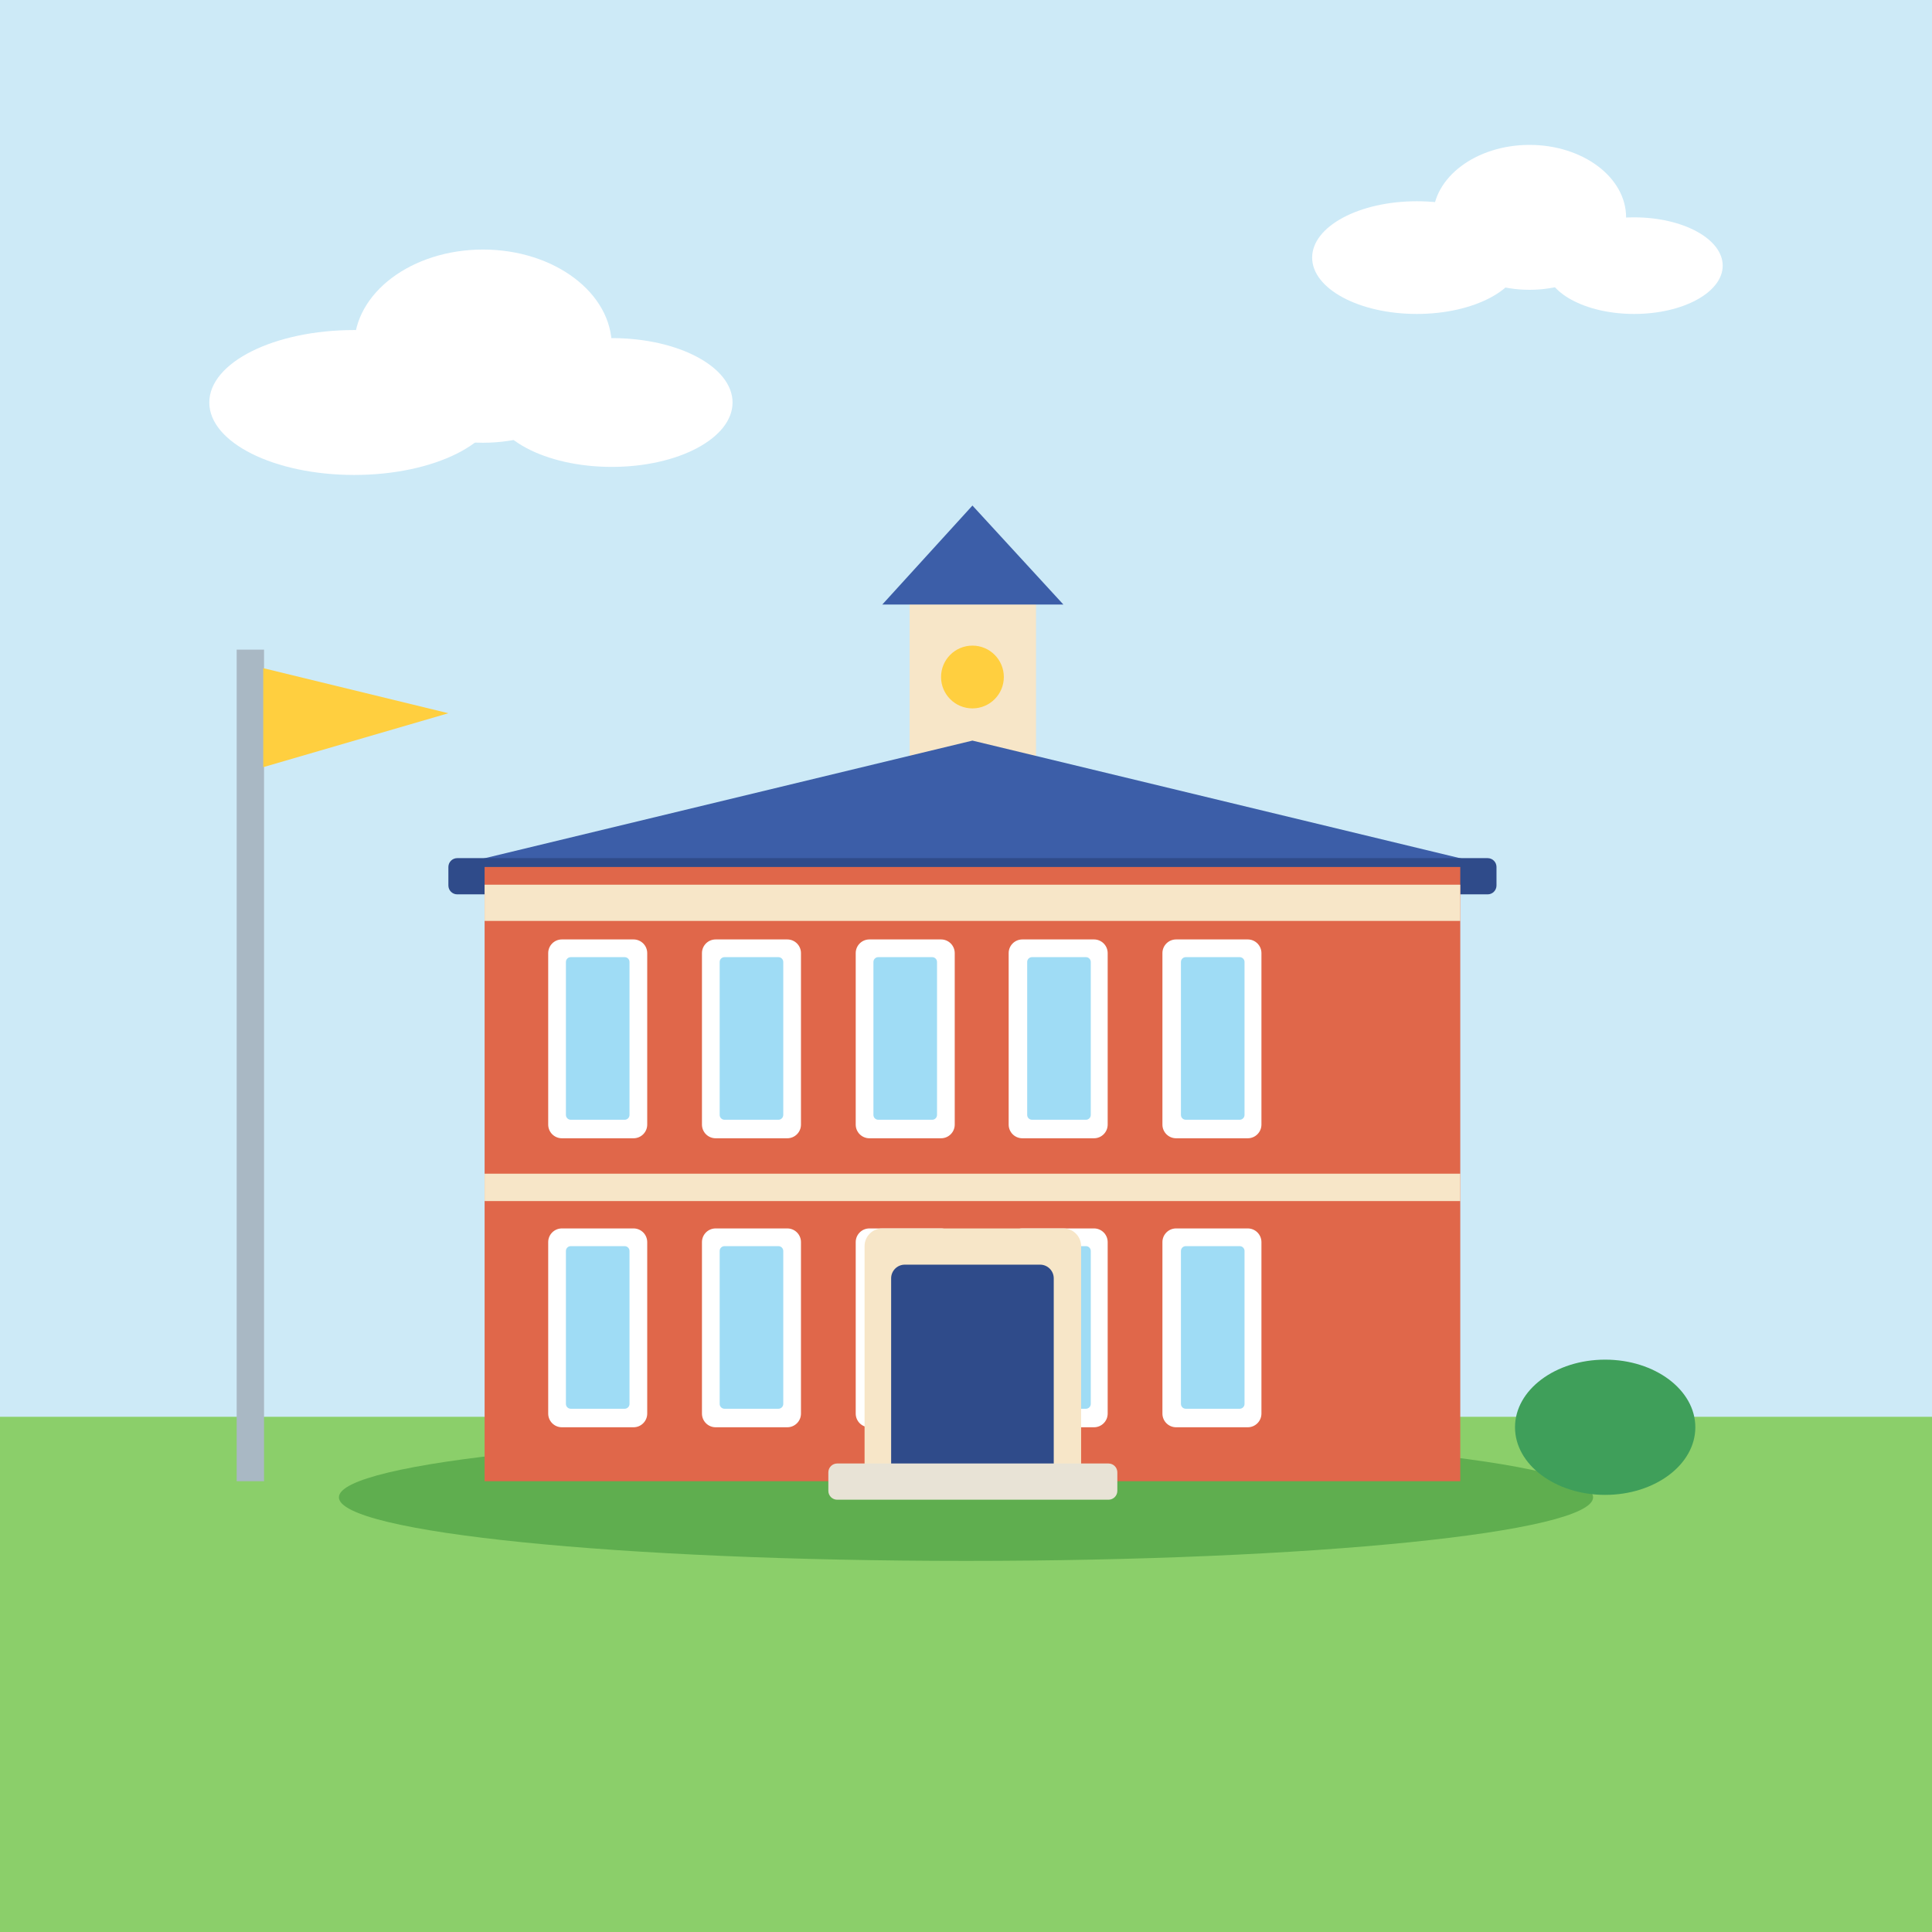
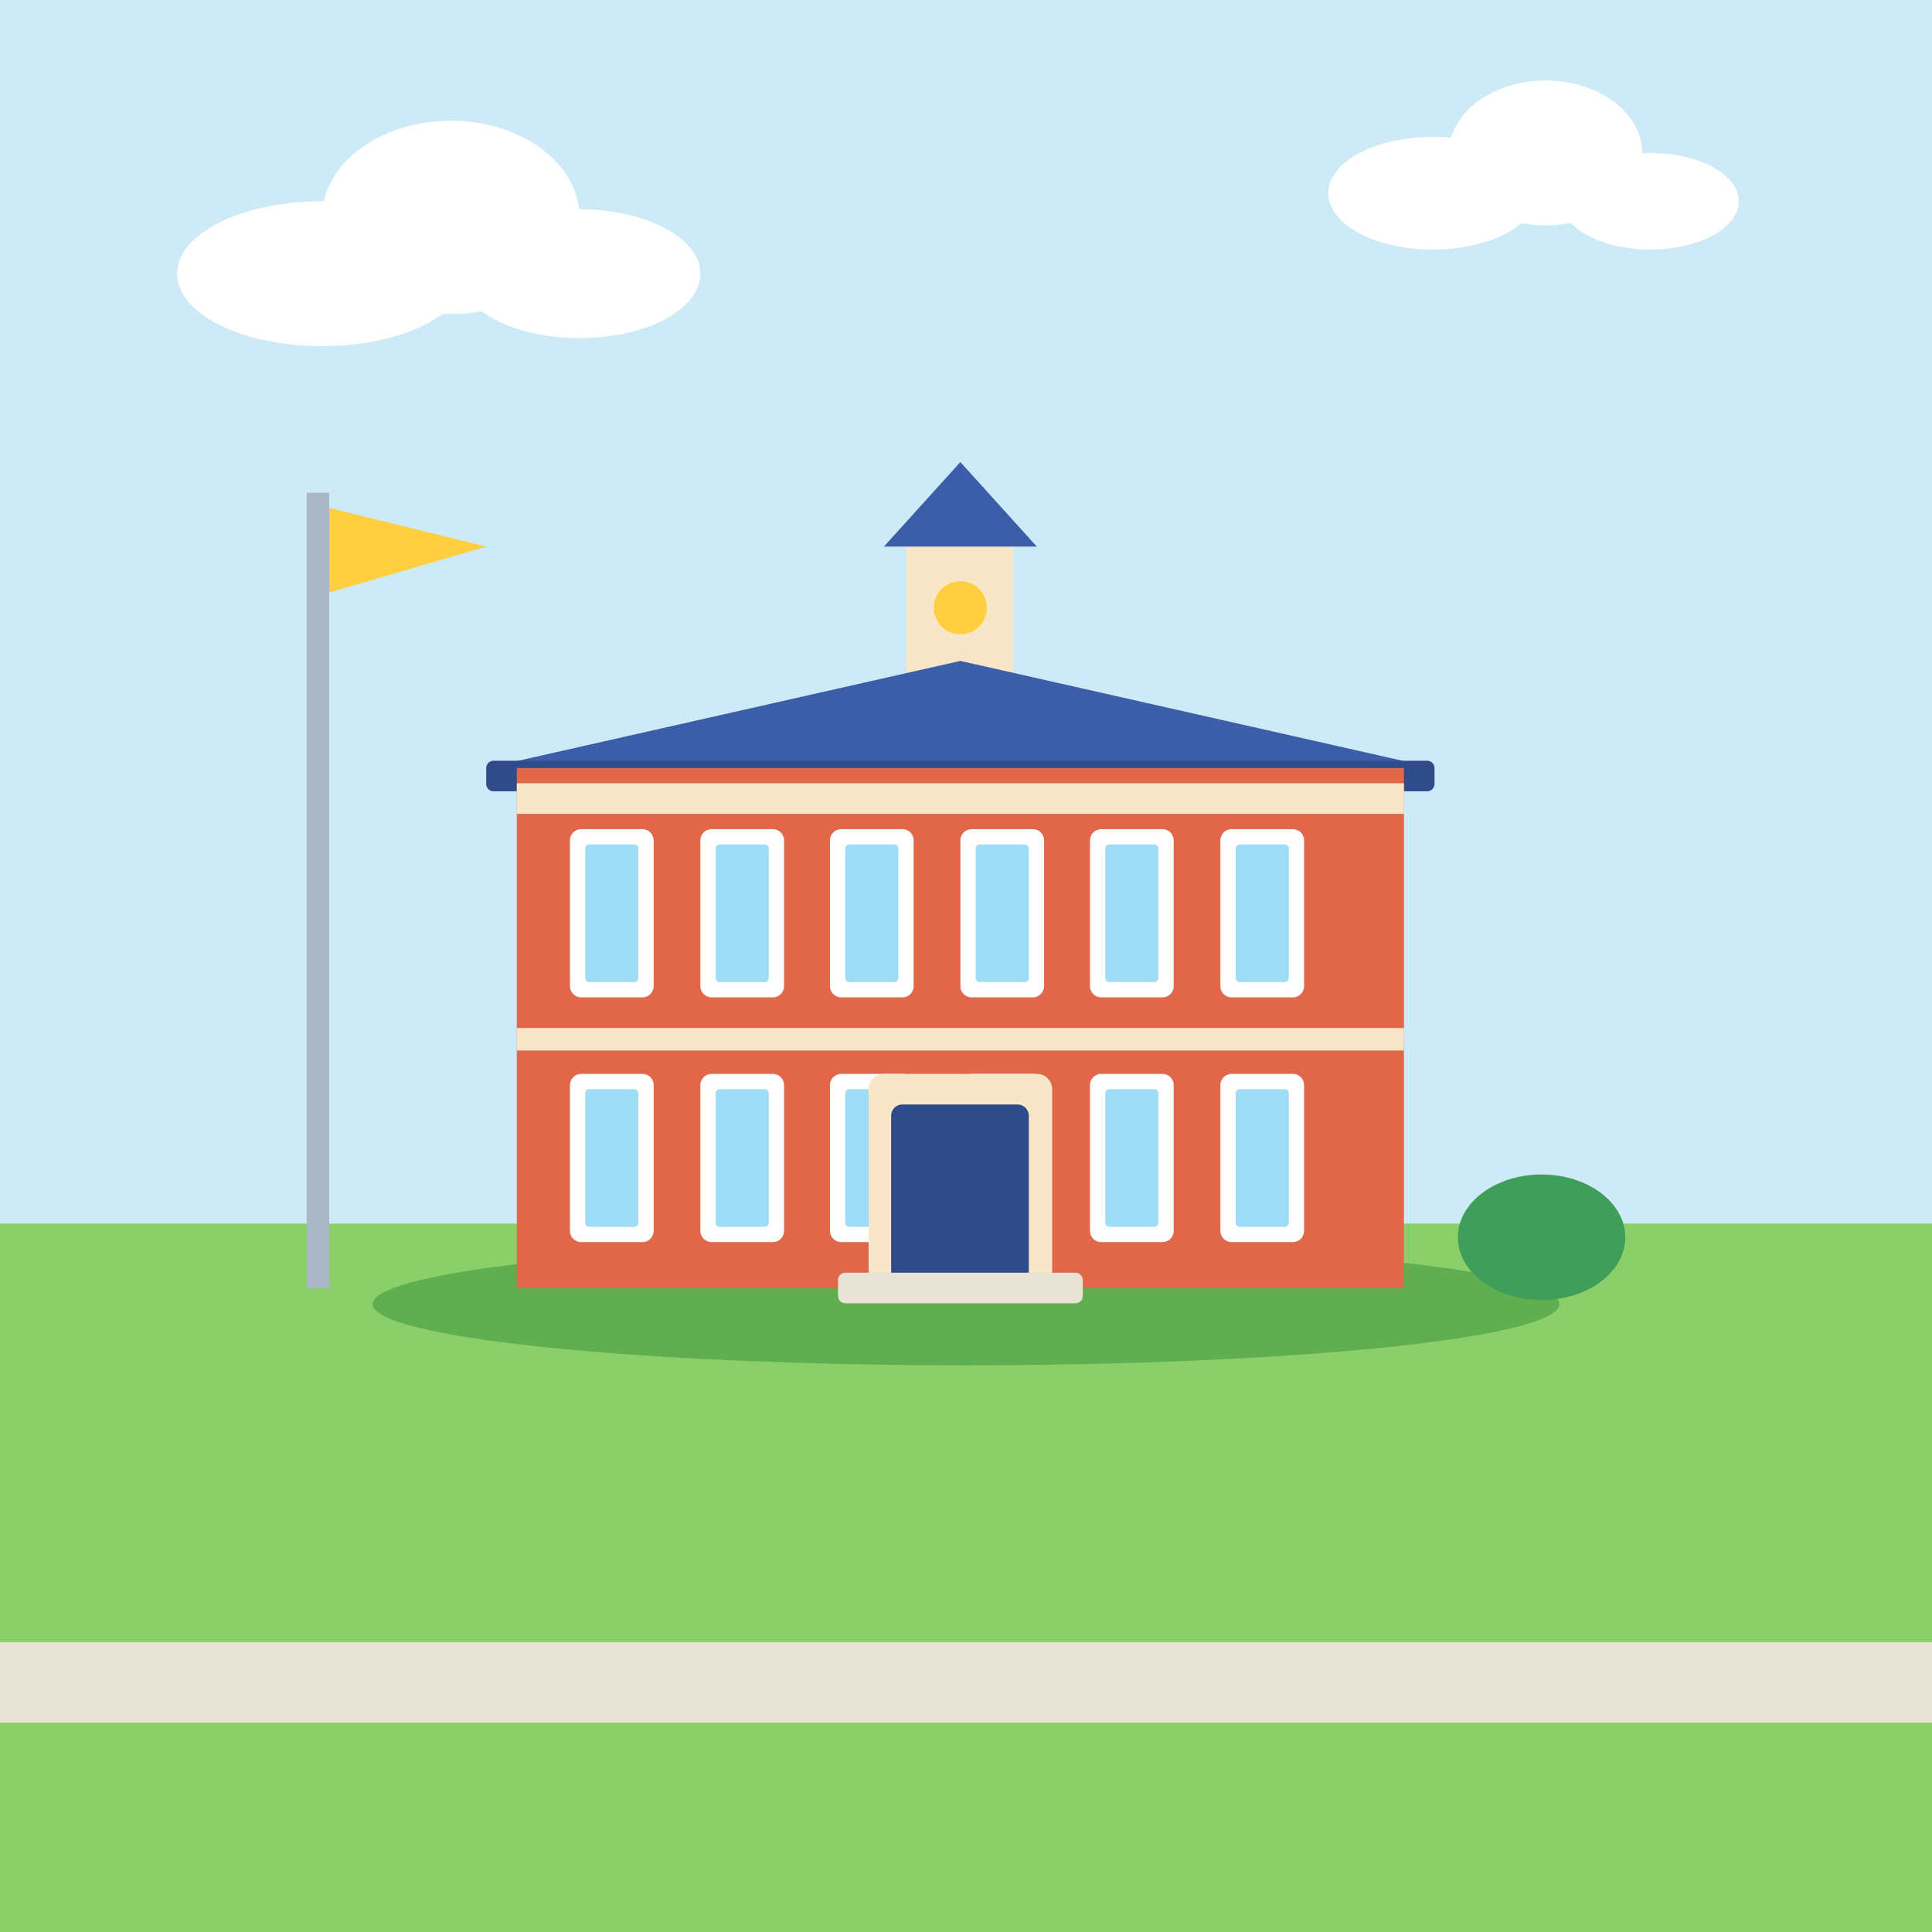
<svg xmlns="http://www.w3.org/2000/svg" viewBox="0 0 240 240">
  <rect x="0" y="0" width="240" height="240" fill="#cdeaf7" />
-   <ellipse cx="44" cy="50" rx="18" ry="9" fill="#ffffff" />
-   <ellipse cx="60" cy="43" rx="16" ry="12" fill="#ffffff" />
-   <ellipse cx="76" cy="50" rx="15" ry="8" fill="#ffffff" />
-   <ellipse cx="176" cy="32" rx="13" ry="7" fill="#ffffff" />
-   <ellipse cx="190" cy="27" rx="12" ry="9" fill="#ffffff" />
-   <ellipse cx="203" cy="33" rx="11" ry="6" fill="#ffffff" />
-   <rect x="0" y="176" width="240" height="64" fill="#8bcf6a" />
-   <ellipse cx="120" cy="186" rx="77.9" ry="7.9" fill="#5fae4f" />
-   <rect x="29.4" y="80.7" width="3.4" height="103.3" fill="#a9b8c4" />
-   <polygon points="32.7,83 55.7,88.6 32.7,95.3" fill="#ffcf3f" />
-   <rect x="113" y="74" width="15.7" height="20.2" fill="#f7e6c8" />
-   <polygon points="109.6,75.1 120.8,62.8 132.1,75.1" fill="#3c5ea8" />
-   <circle cx="120.8" cy="84.1" r="3.9" fill="#ffcf3f" />
-   <polygon points="55.7,107.7 120.8,92 185.9,107.7" fill="#3c5ea8" />
-   <rect x="55.7" y="106.6" width="130.2" height="4.5" rx="1.1" fill="#2f4b8a" />
-   <rect x="60.2" y="107.7" width="121.2" height="76.3" fill="#e0674a" />
-   <rect x="60.2" y="109.9" width="121.2" height="4.5" fill="#f7e6c8" />
-   <rect x="68.1" y="152.6" width="12.3" height="24.7" rx="1.7" fill="#ffffff" />
-   <rect x="70.3" y="154.8" width="7.9" height="20.2" rx="0.6" fill="#9fdcf5" />
-   <rect x="87.2" y="152.6" width="12.3" height="24.7" rx="1.7" fill="#ffffff" />
-   <rect x="89.4" y="154.8" width="7.9" height="20.2" rx="0.6" fill="#9fdcf5" />
-   <rect x="106.3" y="152.6" width="12.3" height="24.7" rx="1.7" fill="#ffffff" />
-   <rect x="108.5" y="154.8" width="7.9" height="20.2" rx="0.6" fill="#9fdcf5" />
-   <rect x="125.3" y="152.6" width="12.3" height="24.7" rx="1.7" fill="#ffffff" />
-   <rect x="127.6" y="154.8" width="7.9" height="20.2" rx="0.6" fill="#9fdcf5" />
-   <rect x="144.4" y="152.6" width="12.3" height="24.7" rx="1.7" fill="#ffffff" />
-   <rect x="146.7" y="154.8" width="7.9" height="20.2" rx="0.6" fill="#9fdcf5" />
-   <rect x="60.2" y="145.8" width="121.2" height="3.4" fill="#f7e6c8" />
-   <rect x="68.1" y="116.7" width="12.3" height="24.7" rx="1.7" fill="#ffffff" />
-   <rect x="70.3" y="118.9" width="7.9" height="20.2" rx="0.6" fill="#9fdcf5" />
-   <rect x="87.2" y="116.7" width="12.3" height="24.7" rx="1.7" fill="#ffffff" />
-   <rect x="89.4" y="118.9" width="7.9" height="20.2" rx="0.6" fill="#9fdcf5" />
-   <rect x="106.3" y="116.7" width="12.3" height="24.7" rx="1.7" fill="#ffffff" />
-   <rect x="108.5" y="118.9" width="7.9" height="20.2" rx="0.6" fill="#9fdcf5" />
-   <rect x="125.3" y="116.7" width="12.3" height="24.7" rx="1.7" fill="#ffffff" />
-   <rect x="127.6" y="118.9" width="7.9" height="20.2" rx="0.6" fill="#9fdcf5" />
-   <rect x="144.4" y="116.7" width="12.3" height="24.7" rx="1.7" fill="#ffffff" />
-   <rect x="146.7" y="118.9" width="7.9" height="20.2" rx="0.6" fill="#9fdcf5" />
-   <rect x="107.4" y="152.6" width="26.9" height="31.4" rx="2.2" fill="#f7e6c8" />
-   <rect x="110.7" y="157.1" width="20.2" height="26.9" rx="1.7" fill="#2f4b8a" />
-   <rect x="102.9" y="181.8" width="35.9" height="4.5" rx="1.1" fill="#e8e3d6" />
-   <ellipse cx="199.4" cy="177.3" rx="11.2" ry="8.4" fill="#3f9f5a" />
+   <ellipse cx="40" cy="34" rx="18" ry="9" fill="#ffffff" />
+   <ellipse cx="56" cy="27" rx="16" ry="12" fill="#ffffff" />
+   <ellipse cx="72" cy="34" rx="15" ry="8" fill="#ffffff" />
+   <ellipse cx="178" cy="24" rx="13" ry="7" fill="#ffffff" />
+   <ellipse cx="192" cy="19" rx="12" ry="9" fill="#ffffff" />
+   <ellipse cx="205" cy="25" rx="11" ry="6" fill="#ffffff" />
+   <rect x="0" y="152" width="240" height="88" fill="#8bcf6a" />
+   <rect x="0" y="204" width="240" height="10" fill="#e8e3d6" />
+   <ellipse cx="120" cy="162" rx="73.7" ry="7.6" fill="#5fae4f" />
+   <rect x="38.1" y="61.2" width="2.8" height="98.8" fill="#a9b8c4" />
+   <polygon points="40.9,63.1 60.4,67.9 40.9,73.6" fill="#ffcf3f" />
+   <rect x="112.6" y="66.9" width="13.3" height="17.1" fill="#f7e6c8" />
+   <polygon points="109.8,67.9 119.3,57.4 128.8,67.9" fill="#3c5ea8" />
+   <circle cx="119.3" cy="75.5" r="3.3" fill="#ffcf3f" />
+   <polygon points="60.4,95.4 119.3,82.1 178.2,95.4" fill="#3c5ea8" />
+   <rect x="60.4" y="94.5" width="117.8" height="3.8" rx="0.9" fill="#2f4b8a" />
+   <rect x="64.2" y="95.4" width="110.2" height="64.6" fill="#e0674a" />
+   <rect x="64.2" y="97.3" width="110.2" height="3.8" fill="#f7e6c8" />
+   <rect x="70.8" y="133.4" width="10.4" height="20.9" rx="1.4" fill="#ffffff" />
+   <rect x="72.7" y="135.3" width="6.6" height="17.1" rx="0.5" fill="#9fdcf5" />
+   <rect x="87" y="133.4" width="10.4" height="20.9" rx="1.4" fill="#ffffff" />
+   <rect x="88.9" y="135.3" width="6.6" height="17.1" rx="0.5" fill="#9fdcf5" />
+   <rect x="103.1" y="133.4" width="10.4" height="20.9" rx="1.4" fill="#ffffff" />
+   <rect x="105" y="135.3" width="6.6" height="17.1" rx="0.5" fill="#9fdcf5" />
+   <rect x="119.3" y="133.4" width="10.4" height="20.9" rx="1.4" fill="#ffffff" />
+   <rect x="121.2" y="135.3" width="6.6" height="17.1" rx="0.5" fill="#9fdcf5" />
+   <rect x="135.4" y="133.4" width="10.4" height="20.9" rx="1.4" fill="#ffffff" />
+   <rect x="137.3" y="135.3" width="6.6" height="17.1" rx="0.5" fill="#9fdcf5" />
+   <rect x="151.6" y="133.4" width="10.4" height="20.9" rx="1.4" fill="#ffffff" />
+   <rect x="153.5" y="135.3" width="6.6" height="17.1" rx="0.5" fill="#9fdcf5" />
+   <rect x="64.2" y="127.7" width="110.2" height="2.8" fill="#f7e6c8" />
+   <rect x="70.8" y="103" width="10.4" height="20.9" rx="1.4" fill="#ffffff" />
+   <rect x="72.7" y="104.9" width="6.6" height="17.1" rx="0.5" fill="#9fdcf5" />
+   <rect x="87" y="103" width="10.4" height="20.9" rx="1.4" fill="#ffffff" />
+   <rect x="88.9" y="104.9" width="6.6" height="17.1" rx="0.5" fill="#9fdcf5" />
+   <rect x="103.1" y="103" width="10.4" height="20.9" rx="1.4" fill="#ffffff" />
+   <rect x="105" y="104.9" width="6.6" height="17.1" rx="0.5" fill="#9fdcf5" />
+   <rect x="119.3" y="103" width="10.4" height="20.9" rx="1.4" fill="#ffffff" />
+   <rect x="121.2" y="104.9" width="6.6" height="17.1" rx="0.5" fill="#9fdcf5" />
+   <rect x="135.4" y="103" width="10.4" height="20.9" rx="1.4" fill="#ffffff" />
+   <rect x="137.3" y="104.9" width="6.6" height="17.1" rx="0.5" fill="#9fdcf5" />
+   <rect x="151.6" y="103" width="10.4" height="20.9" rx="1.4" fill="#ffffff" />
+   <rect x="153.5" y="104.9" width="6.6" height="17.1" rx="0.5" fill="#9fdcf5" />
+   <rect x="107.9" y="133.4" width="22.8" height="26.6" rx="1.9" fill="#f7e6c8" />
+   <rect x="110.7" y="137.2" width="17.1" height="22.8" rx="1.4" fill="#2f4b8a" />
+   <rect x="104.1" y="158.1" width="30.4" height="3.8" rx="0.9" fill="#e8e3d6" />
+   <ellipse cx="191.5" cy="153.7" rx="10.4" ry="7.8" fill="#3f9f5a" />
</svg>
